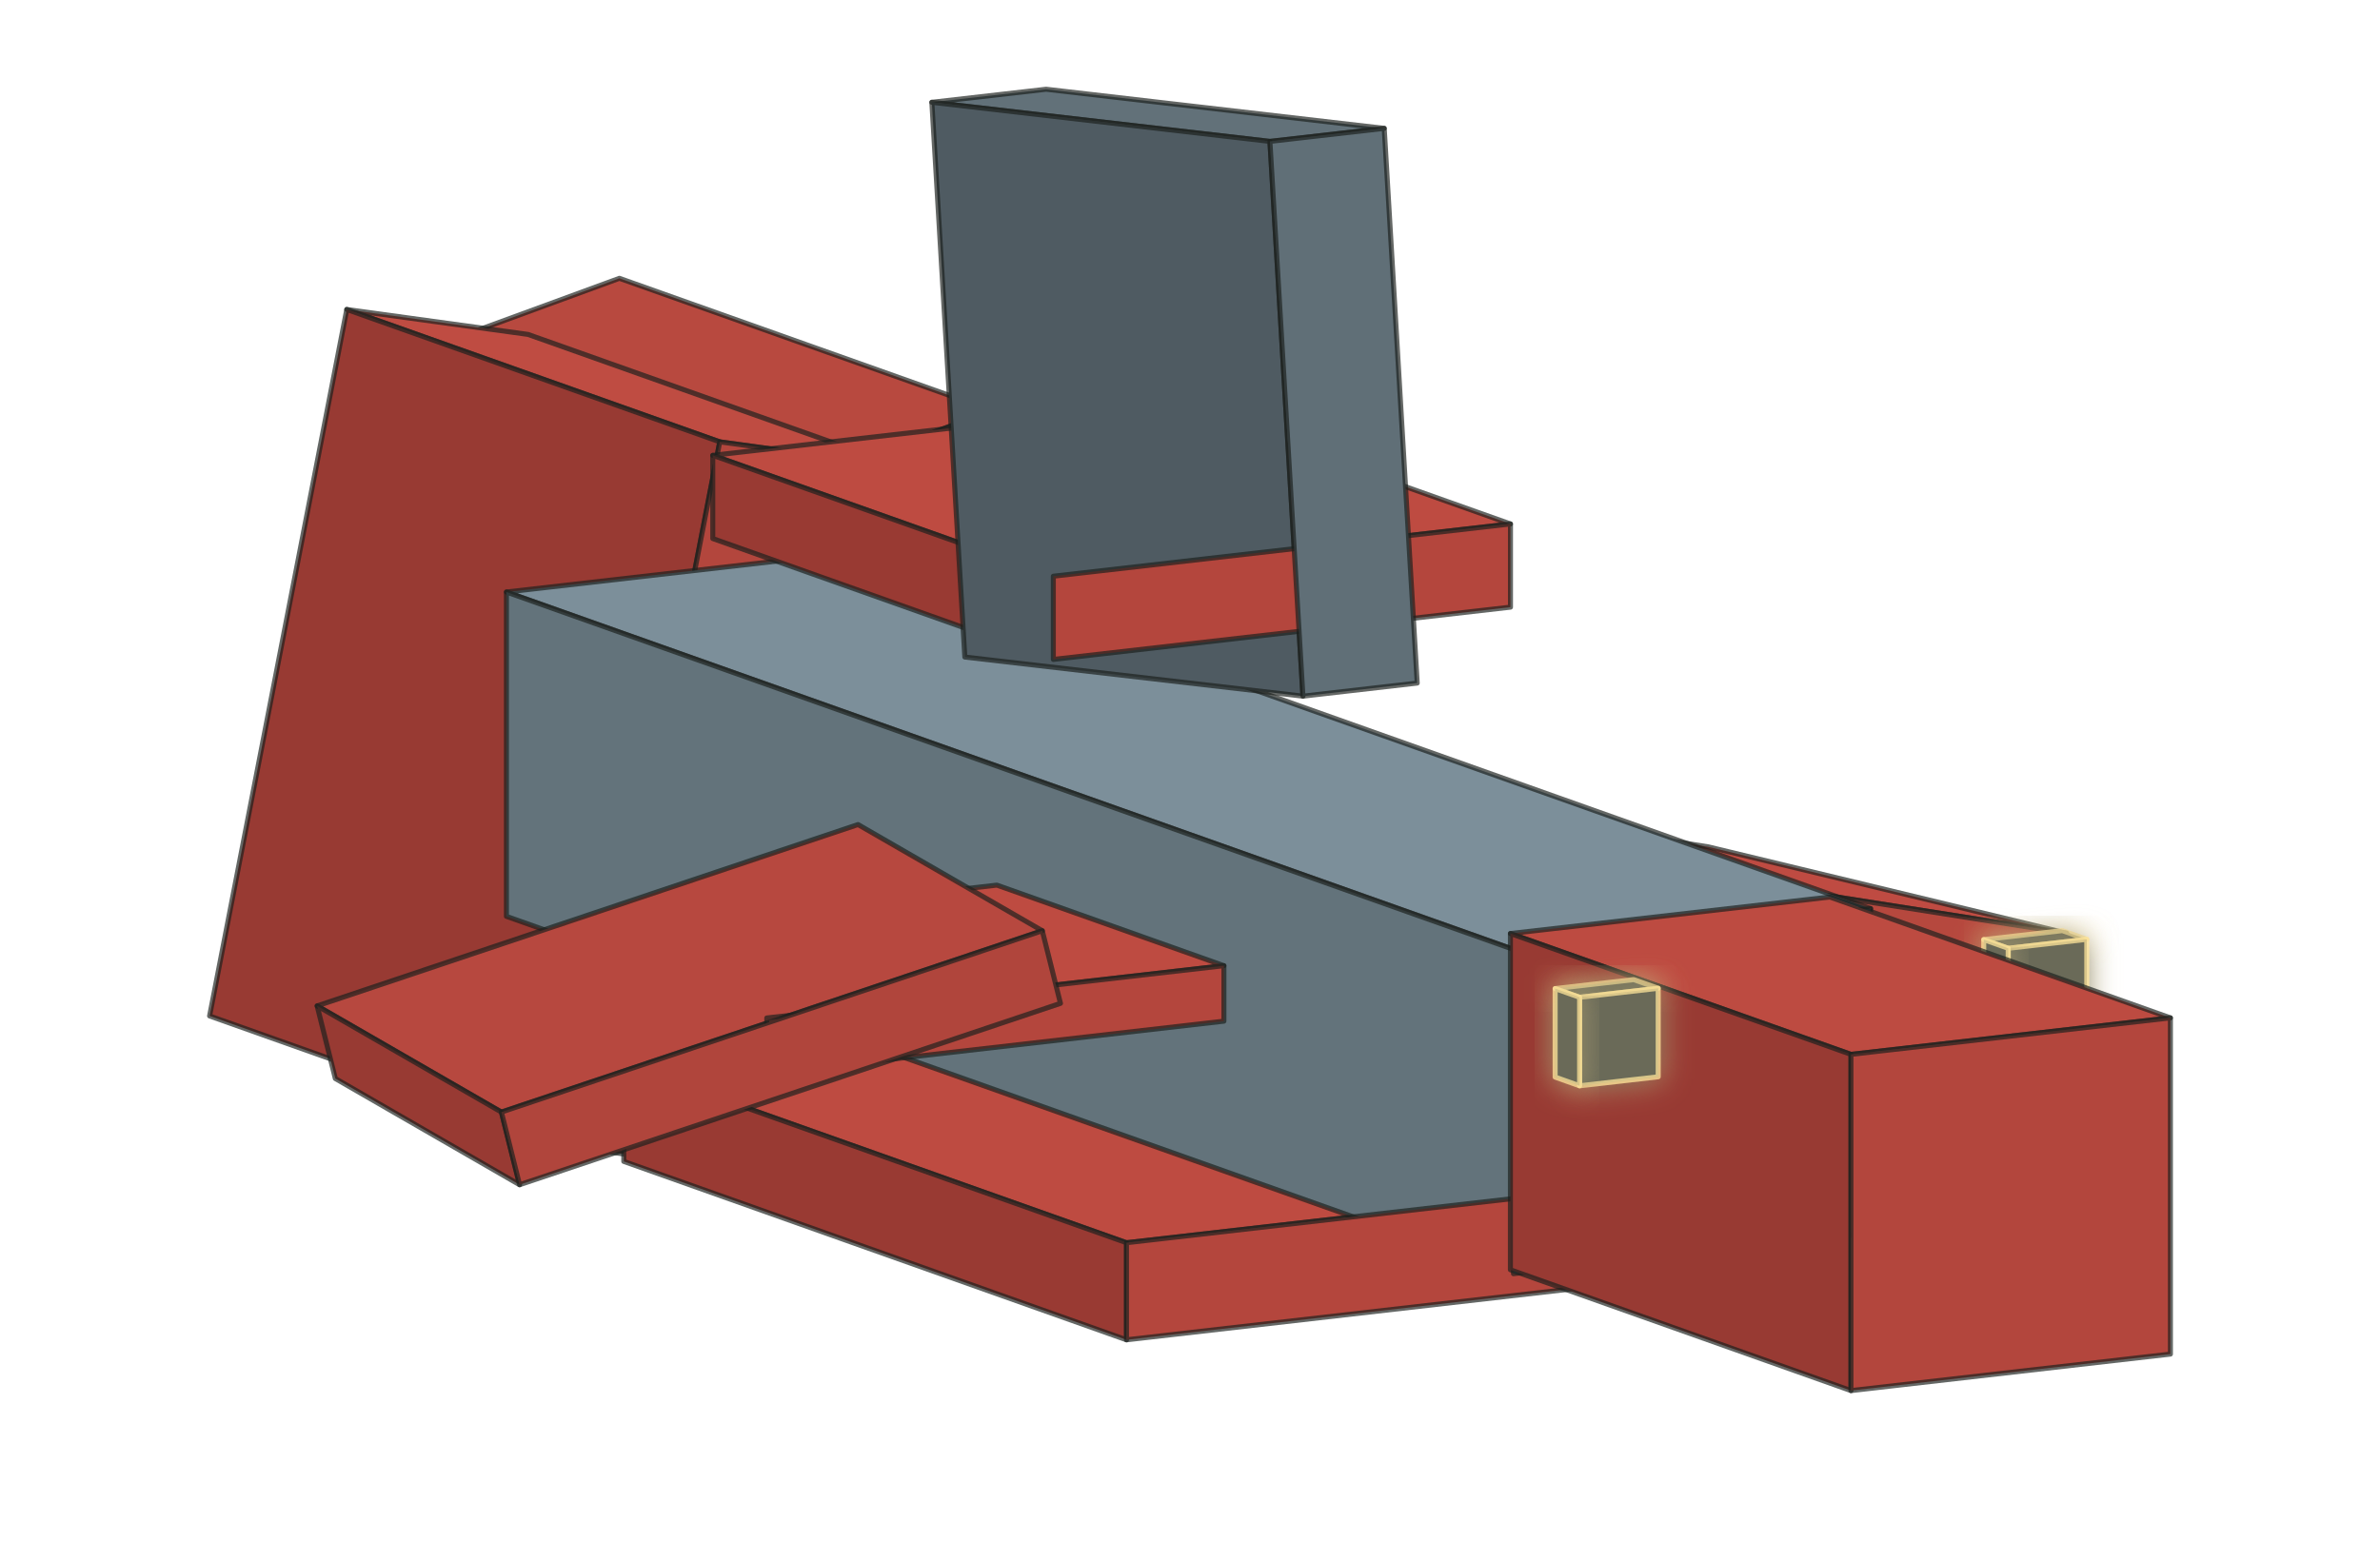
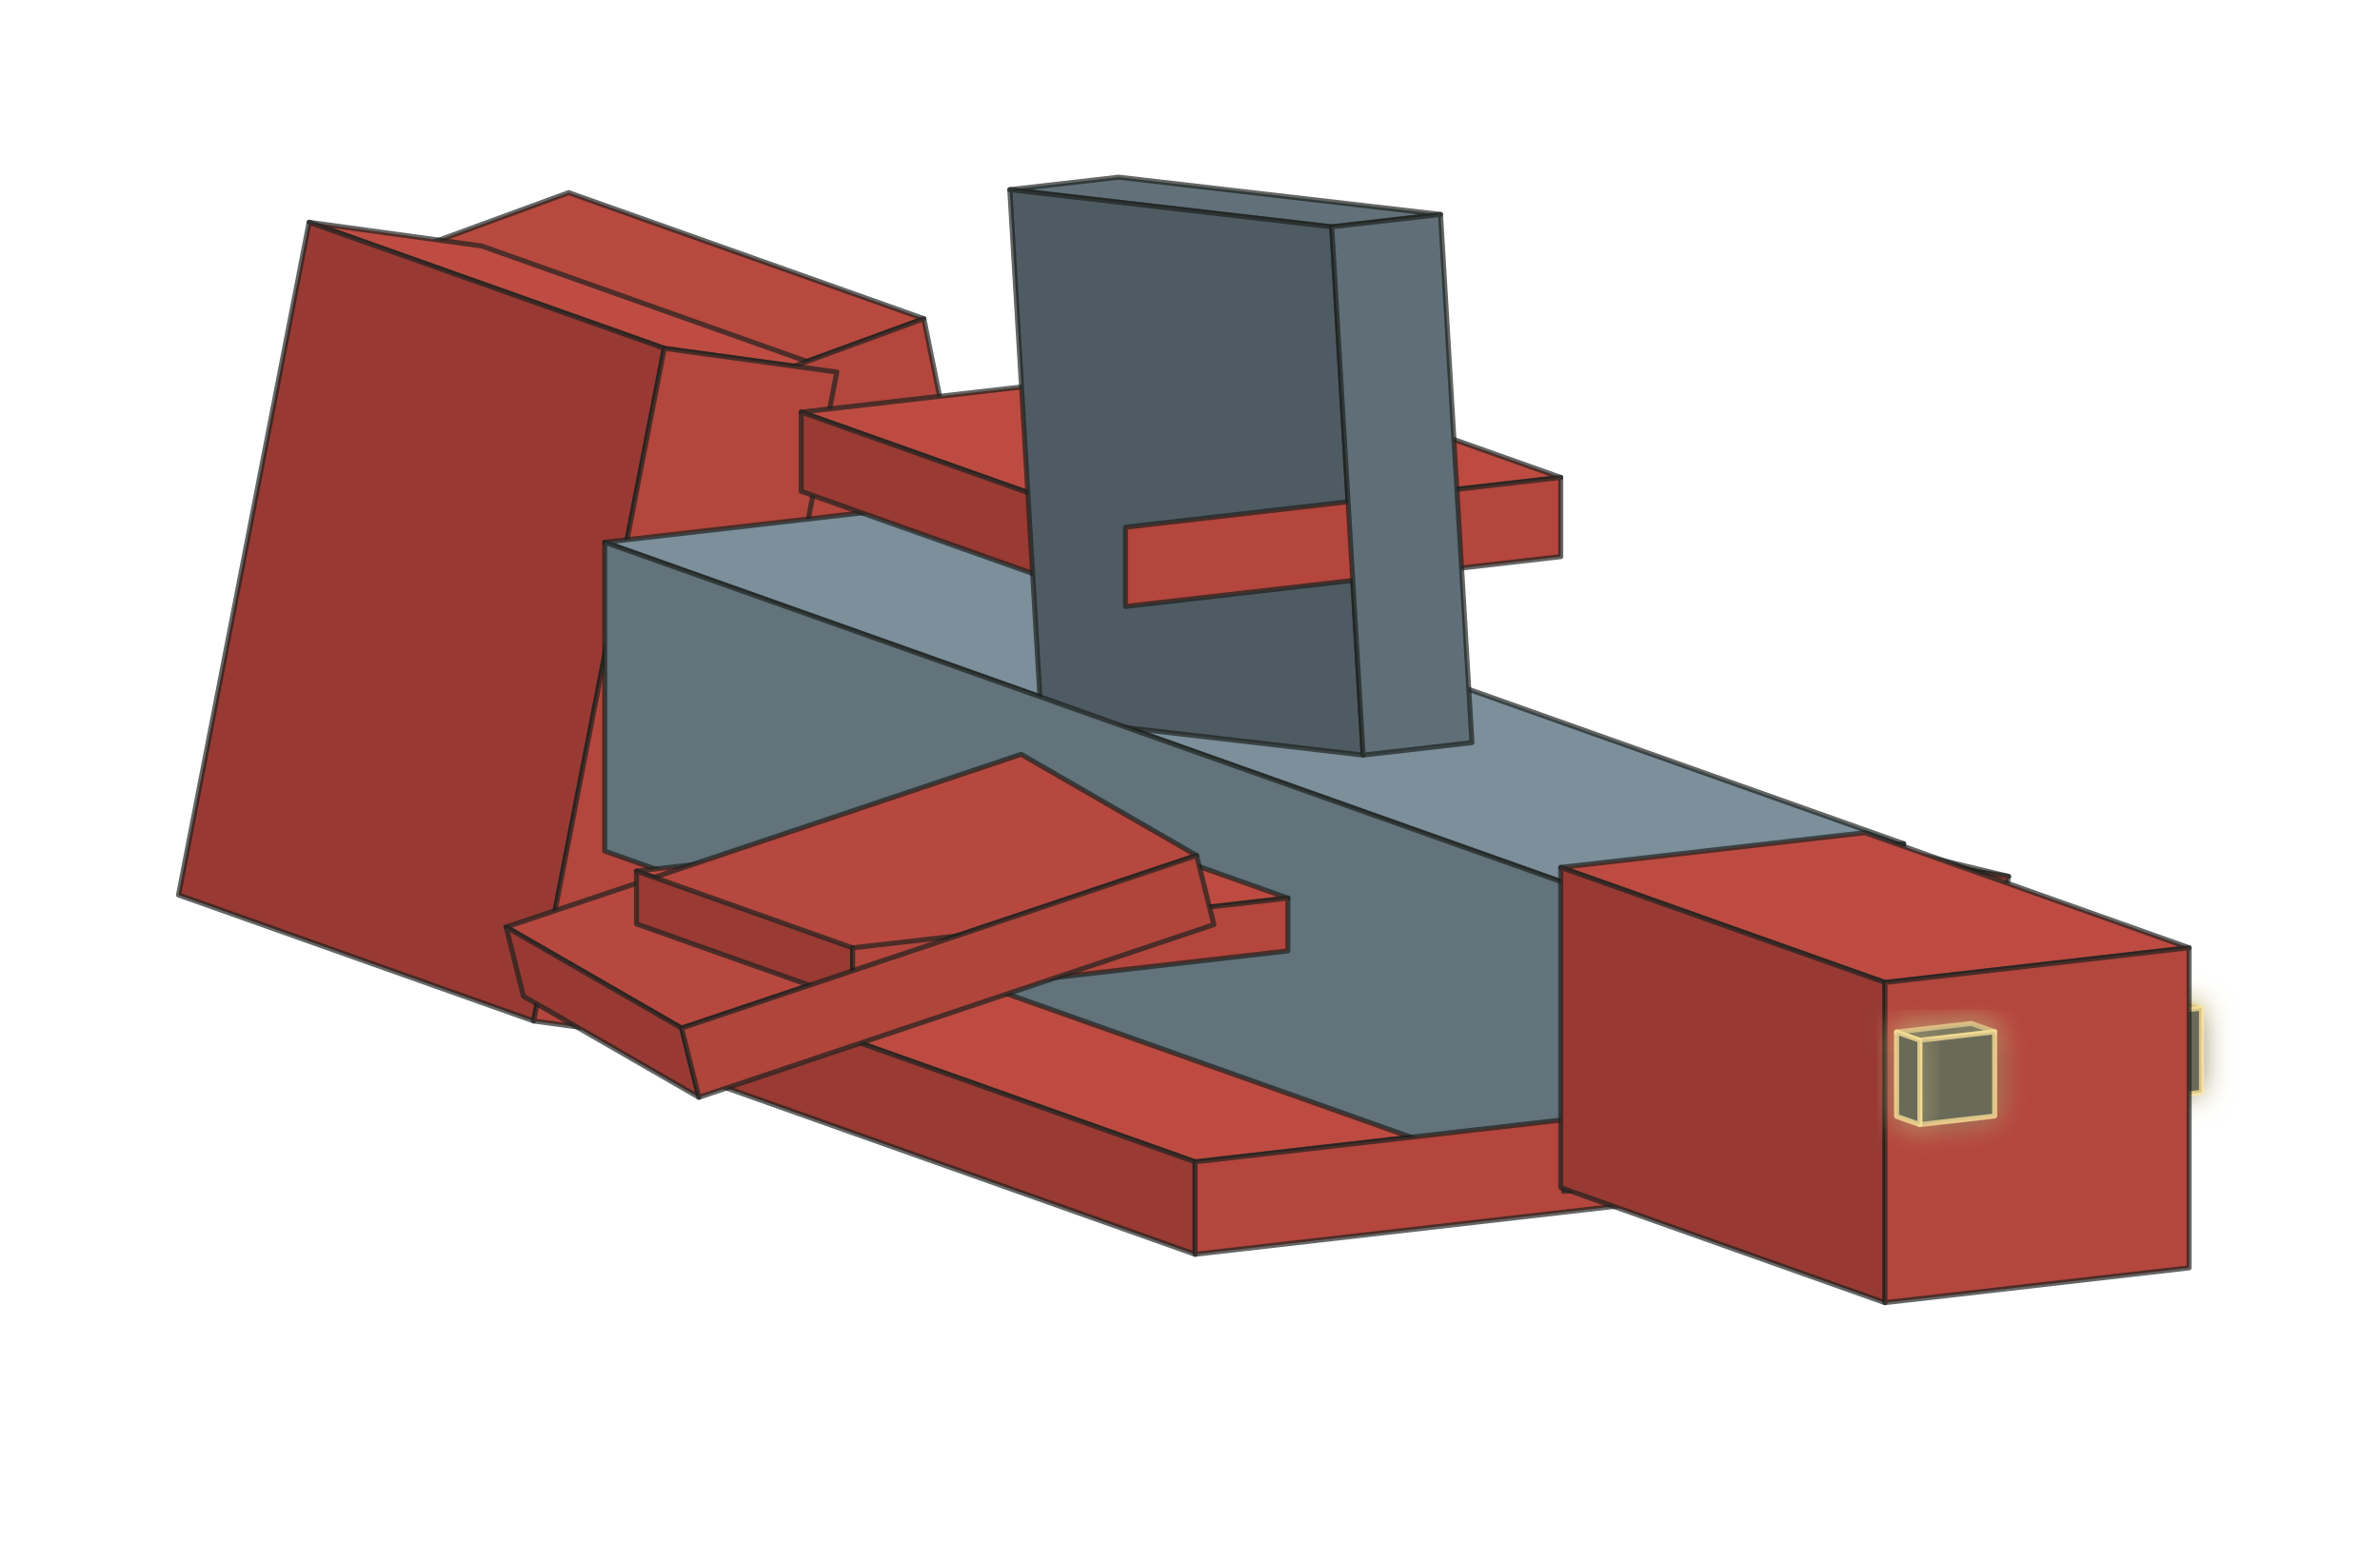
<svg xmlns="http://www.w3.org/2000/svg" width="640" height="420" viewBox="0 0 640 420" role="img" aria-labelledby="portrait-title">
  <defs>
    <filter id="portrait-glow" x="-80%" y="-80%" width="260%" height="260%">
      <feGaussianBlur stdDeviation="4" result="blur" />
      <feMerge>
        <feMergeNode in="blur" />
        <feMergeNode in="SourceGraphic" />
      </feMerge>
    </filter>
    <filter id="portrait-shadow" x="-40%" y="-80%" width="180%" height="260%">
      <feGaussianBlur stdDeviation="8" />
    </filter>
  </defs>
  <g>
-     <polygon points="255.01,309.87 218.12,128.30 117.83,92.70 154.72,274.27" fill="#983a33" stroke="#1c211e" stroke-opacity=".68" stroke-width="1.35" stroke-linejoin="round" vector-effect="non-scaling-stroke" />
-     <polygon points="266.86,110.45 166.56,74.85 117.83,92.70 218.12,128.30" fill="#b8493f" stroke="#1c211e" stroke-opacity=".68" stroke-width="1.35" stroke-linejoin="round" vector-effect="non-scaling-stroke" />
-     <polygon points="242.28,125.54 141.99,89.94 93.25,83.23 193.55,118.83" fill="#bf4c42" stroke="#1c211e" stroke-opacity=".68" stroke-width="1.35" stroke-linejoin="round" vector-effect="non-scaling-stroke" />
-     <polygon points="156.66,308.84 193.55,118.83 93.25,83.23 56.36,273.24" fill="#983a33" stroke="#1c211e" stroke-opacity=".68" stroke-width="1.35" stroke-linejoin="round" vector-effect="non-scaling-stroke" />
-     <polygon points="303.75,292.02 266.86,110.45 218.12,128.30 255.01,309.87" fill="#b3463d" stroke="#1c211e" stroke-opacity=".68" stroke-width="1.35" stroke-linejoin="round" vector-effect="non-scaling-stroke" />
-     <polygon points="205.40,315.54 242.28,125.54 193.55,118.83 156.66,308.84" fill="#b3463d" stroke="#1c211e" stroke-opacity=".68" stroke-width="1.35" stroke-linejoin="round" vector-effect="non-scaling-stroke" />
-     <polygon points="555.71,250.97 459.39,227.76 341.17,209.13 437.49,232.34" fill="#bf4b42" stroke="#1c211e" stroke-opacity=".68" stroke-width="1.35" stroke-linejoin="round" vector-effect="non-scaling-stroke" />
-     <polygon points="482.78,242.15 421.73,220.48 298.80,234.54 359.85,256.21" fill="#be4b41" stroke="#1c211e" stroke-opacity=".68" stroke-width="1.35" stroke-linejoin="round" vector-effect="non-scaling-stroke" />
-     <polygon points="448.90,317.54 313.72,269.56 167.74,286.25 302.92,334.23" fill="#be4b41" stroke="#1c211e" stroke-opacity=".68" stroke-width="1.35" stroke-linejoin="round" vector-effect="non-scaling-stroke" />
-     <polygon points="433.52,252.89 437.49,232.34 341.17,209.13 337.20,229.67" fill="#983a33" stroke="#1c211e" stroke-opacity=".68" stroke-width="1.35" stroke-linejoin="round" vector-effect="non-scaling-stroke" />
-     <polygon points="551.73,271.52 555.71,250.97 437.49,232.34 433.52,252.89" fill="#b6483e" stroke="#1c211e" stroke-opacity=".68" stroke-width="1.35" stroke-linejoin="round" vector-effect="non-scaling-stroke" />
-     <polygon points="359.85,271.13 359.85,256.21 298.80,234.54 298.80,249.46" fill="#993a33" stroke="#1c211e" stroke-opacity=".68" stroke-width="1.35" stroke-linejoin="round" vector-effect="non-scaling-stroke" />
-     <polygon points="406.18,140.91 314.60,108.41 191.67,122.46 283.25,154.97" fill="#be4b41" stroke="#1c211e" stroke-opacity=".68" stroke-width="1.35" stroke-linejoin="round" vector-effect="non-scaling-stroke" />
-     <polygon points="482.78,257.07 482.78,242.15 359.85,256.21 359.85,271.13" fill="#b4463d" stroke="#1c211e" stroke-opacity=".68" stroke-width="1.35" stroke-linejoin="round" vector-effect="non-scaling-stroke" />
-     <polygon points="302.92,360.34 302.92,334.23 167.74,286.25 167.74,312.36" fill="#993a33" stroke="#1c211e" stroke-opacity=".68" stroke-width="1.35" stroke-linejoin="round" vector-effect="non-scaling-stroke" />
-     <polygon points="503.02,244.36 232.22,148.24 136.18,159.22 406.98,255.34" fill="#7c8f9a" stroke="#1c211e" stroke-opacity=".68" stroke-width="1.35" stroke-linejoin="round" vector-effect="non-scaling-stroke" />
-     <polygon points="283.25,177.35 283.25,154.97 191.67,122.46 191.67,144.84" fill="#993a33" stroke="#1c211e" stroke-opacity=".68" stroke-width="1.35" stroke-linejoin="round" vector-effect="non-scaling-stroke" />
-     <polygon points="406.98,342.56 406.98,255.34 136.18,159.22 136.18,246.45" fill="#63737b" stroke="#1c211e" stroke-opacity=".68" stroke-width="1.35" stroke-linejoin="round" vector-effect="non-scaling-stroke" />
-     <polygon points="372.23,34.52 281.31,24.00 250.58,27.51 341.49,38.03" fill="#627179" stroke="#1c211e" stroke-opacity=".68" stroke-width="1.35" stroke-linejoin="round" vector-effect="non-scaling-stroke" />
-     <polygon points="350.37,187.23 341.49,38.03 250.58,27.51 259.45,176.71" fill="#4f5b62" stroke="#1c211e" stroke-opacity=".68" stroke-width="1.35" stroke-linejoin="round" vector-effect="non-scaling-stroke" />
-     <polygon points="329.12,259.72 268.07,238.05 145.14,252.11 206.19,273.78" fill="#be4b41" stroke="#1c211e" stroke-opacity=".68" stroke-width="1.35" stroke-linejoin="round" vector-effect="non-scaling-stroke" />
-     <polygon points="406.18,163.29 406.18,140.91 283.25,154.97 283.25,177.35" fill="#b4463d" stroke="#1c211e" stroke-opacity=".68" stroke-width="1.35" stroke-linejoin="round" vector-effect="non-scaling-stroke" />
-     <polygon points="206.19,288.70 206.19,273.78 145.14,252.11 145.14,267.03" fill="#993a33" stroke="#1c211e" stroke-opacity=".68" stroke-width="1.35" stroke-linejoin="round" vector-effect="non-scaling-stroke" />
-     <polygon points="280.28,250.32 230.73,221.76 85.28,270.53 134.83,299.09" fill="#b7483f" stroke="#1c211e" stroke-opacity=".68" stroke-width="1.35" stroke-linejoin="round" vector-effect="non-scaling-stroke" />
-     <polygon points="448.90,343.65 448.90,317.54 302.92,334.23 302.92,360.34" fill="#b4463d" stroke="#1c211e" stroke-opacity=".68" stroke-width="1.35" stroke-linejoin="round" vector-effect="non-scaling-stroke" />
-     <polygon points="329.12,274.64 329.12,259.72 206.19,273.78 206.19,288.70" fill="#b4463d" stroke="#1c211e" stroke-opacity=".68" stroke-width="1.35" stroke-linejoin="round" vector-effect="non-scaling-stroke" />
-     <polygon points="139.72,318.63 134.83,299.09 85.28,270.53 90.17,290.07" fill="#983a33" stroke="#1c211e" stroke-opacity=".68" stroke-width="1.35" stroke-linejoin="round" vector-effect="non-scaling-stroke" />
-     <polygon points="381.10,183.71 372.23,34.52 341.49,38.03 350.37,187.23" fill="#606f77" stroke="#1c211e" stroke-opacity=".68" stroke-width="1.35" stroke-linejoin="round" vector-effect="non-scaling-stroke" />
-     <polygon points="285.17,269.85 280.28,250.32 134.83,299.09 139.72,318.63" fill="#b0453c" stroke="#1c211e" stroke-opacity=".68" stroke-width="1.35" stroke-linejoin="round" vector-effect="non-scaling-stroke" />
-     <polygon points="503.02,331.58 503.02,244.36 406.98,255.34 406.98,342.56" fill="#768892" stroke="#1c211e" stroke-opacity=".68" stroke-width="1.35" stroke-linejoin="round" vector-effect="non-scaling-stroke" />
-     <polygon points="561.15,252.63 554.57,250.29 533.44,252.71 540.02,255.04" fill="#6b6b58" stroke="#ffe59a" stroke-opacity=".74" stroke-width="1.35" stroke-linejoin="round" vector-effect="non-scaling-stroke" filter="url(#portrait-glow)" />
-     <polygon points="561.15,276.42 561.15,252.63 540.02,255.04 540.02,278.84" fill="#6b6b58" stroke="#ffe59a" stroke-opacity=".74" stroke-width="1.35" stroke-linejoin="round" vector-effect="non-scaling-stroke" filter="url(#portrait-glow)" />
-     <polygon points="540.02,278.84 540.02,255.04 533.44,252.71 533.44,276.50" fill="#6b6b58" stroke="#ffe59a" stroke-opacity=".74" stroke-width="1.35" stroke-linejoin="round" vector-effect="non-scaling-stroke" filter="url(#portrait-glow)" />
-     <polygon points="583.64,273.75 492.06,241.25 406.16,251.07 497.74,283.57" fill="#bd4b41" stroke="#1c211e" stroke-opacity=".68" stroke-width="1.35" stroke-linejoin="round" vector-effect="non-scaling-stroke" />
-     <polygon points="497.74,374.00 497.74,283.57 406.16,251.07 406.16,341.50" fill="#983a33" stroke="#1c211e" stroke-opacity=".68" stroke-width="1.35" stroke-linejoin="round" vector-effect="non-scaling-stroke" />
-     <polygon points="445.90,265.80 439.32,263.47 418.19,265.88 424.77,268.22" fill="#6b6b58" stroke="#ffe59a" stroke-opacity=".74" stroke-width="1.35" stroke-linejoin="round" vector-effect="non-scaling-stroke" filter="url(#portrait-glow)" />
-     <polygon points="445.90,289.60 445.90,265.80 424.77,268.22 424.77,292.02" fill="#6b6b58" stroke="#ffe59a" stroke-opacity=".74" stroke-width="1.35" stroke-linejoin="round" vector-effect="non-scaling-stroke" filter="url(#portrait-glow)" />
-     <polygon points="424.77,292.02 424.77,268.22 418.19,265.88 418.19,289.68" fill="#6b6b58" stroke="#ffe59a" stroke-opacity=".74" stroke-width="1.35" stroke-linejoin="round" vector-effect="non-scaling-stroke" filter="url(#portrait-glow)" />
-     <polygon points="583.64,364.18 583.64,273.75 497.74,283.57 497.74,374.00" fill="#b3463d" stroke="#1c211e" stroke-opacity=".68" stroke-width="1.35" stroke-linejoin="round" vector-effect="non-scaling-stroke" />
+     <polygon points="237.15,275.57 202.03,102.69 106.53,68.79 141.65,241.68" fill="#983a33" stroke="#1c211e" stroke-opacity=".68" stroke-width="1.35" stroke-linejoin="round" vector-effect="non-scaling-stroke" />
+     <polygon points="248.43,85.70 152.93,51.80 106.53,68.79 202.03,102.69" fill="#b8493f" stroke="#1c211e" stroke-opacity=".68" stroke-width="1.35" stroke-linejoin="round" vector-effect="non-scaling-stroke" />
+     <polygon points="225.03,100.06 129.53,66.16 83.12,59.78 178.62,93.68" fill="#bf4c42" stroke="#1c211e" stroke-opacity=".68" stroke-width="1.35" stroke-linejoin="round" vector-effect="non-scaling-stroke" />
+     <polygon points="143.50,274.59 178.62,93.68 83.12,59.78 48.00,240.70" fill="#983a33" stroke="#1c211e" stroke-opacity=".68" stroke-width="1.35" stroke-linejoin="round" vector-effect="non-scaling-stroke" />
+     <polygon points="283.56,258.58 248.43,85.70 202.03,102.69 237.15,275.57" fill="#b3463d" stroke="#1c211e" stroke-opacity=".68" stroke-width="1.35" stroke-linejoin="round" vector-effect="non-scaling-stroke" />
+     <polygon points="189.91,280.97 225.03,100.06 178.62,93.68 143.50,274.59" fill="#b3463d" stroke="#1c211e" stroke-opacity=".68" stroke-width="1.35" stroke-linejoin="round" vector-effect="non-scaling-stroke" />
+     <polygon points="540.13,235.71 448.42,213.61 335.86,195.87 427.57,217.97" fill="#bf4b42" stroke="#1c211e" stroke-opacity=".68" stroke-width="1.35" stroke-linejoin="round" vector-effect="non-scaling-stroke" />
+     <polygon points="492.64,224.80 434.51,204.17 317.46,217.56 375.59,238.19" fill="#be4b41" stroke="#1c211e" stroke-opacity=".68" stroke-width="1.35" stroke-linejoin="round" vector-effect="non-scaling-stroke" />
+     <polygon points="460.38,296.59 331.67,250.90 192.67,266.80 321.38,312.48" fill="#be4b41" stroke="#1c211e" stroke-opacity=".68" stroke-width="1.35" stroke-linejoin="round" vector-effect="non-scaling-stroke" />
+     <polygon points="375.59,252.39 375.59,238.19 317.46,217.56 317.46,231.76" fill="#993a33" stroke="#1c211e" stroke-opacity=".68" stroke-width="1.35" stroke-linejoin="round" vector-effect="non-scaling-stroke" />
+     <polygon points="423.79,237.54 427.57,217.97 335.86,195.87 332.07,215.43" fill="#983a33" stroke="#1c211e" stroke-opacity=".68" stroke-width="1.35" stroke-linejoin="round" vector-effect="non-scaling-stroke" />
+     <polygon points="419.70,128.40 332.50,97.46 215.45,110.84 302.65,141.79" fill="#be4b41" stroke="#1c211e" stroke-opacity=".68" stroke-width="1.35" stroke-linejoin="round" vector-effect="non-scaling-stroke" />
+     <polygon points="536.35,255.27 540.13,235.71 427.57,217.97 423.79,237.54" fill="#b6483e" stroke="#1c211e" stroke-opacity=".68" stroke-width="1.35" stroke-linejoin="round" vector-effect="non-scaling-stroke" />
+     <polygon points="492.64,239.01 492.64,224.80 375.59,238.19 375.59,252.39" fill="#b4463d" stroke="#1c211e" stroke-opacity=".68" stroke-width="1.35" stroke-linejoin="round" vector-effect="non-scaling-stroke" />
+     <polygon points="321.38,337.34 321.38,312.48 192.67,266.80 192.67,291.66" fill="#993a33" stroke="#1c211e" stroke-opacity=".68" stroke-width="1.35" stroke-linejoin="round" vector-effect="non-scaling-stroke" />
+     <polygon points="511.91,226.90 254.06,135.38 162.61,145.84 420.46,237.36" fill="#7c8f9a" stroke="#1c211e" stroke-opacity=".68" stroke-width="1.35" stroke-linejoin="round" vector-effect="non-scaling-stroke" />
+     <polygon points="302.65,163.10 302.65,141.79 215.45,110.84 215.45,132.15" fill="#993a33" stroke="#1c211e" stroke-opacity=".68" stroke-width="1.35" stroke-linejoin="round" vector-effect="non-scaling-stroke" />
+     <polygon points="387.37,57.67 300.81,47.65 271.54,51.00 358.11,61.01" fill="#627179" stroke="#1c211e" stroke-opacity=".68" stroke-width="1.35" stroke-linejoin="round" vector-effect="non-scaling-stroke" />
+     <polygon points="366.56,203.08 358.11,61.01 271.54,51.00 279.99,193.06" fill="#4f5b62" stroke="#1c211e" stroke-opacity=".68" stroke-width="1.35" stroke-linejoin="round" vector-effect="non-scaling-stroke" />
+     <polygon points="420.46,320.41 420.46,237.36 162.61,145.84 162.61,228.89" fill="#63737b" stroke="#1c211e" stroke-opacity=".68" stroke-width="1.35" stroke-linejoin="round" vector-effect="non-scaling-stroke" />
+     <polygon points="346.33,241.53 288.20,220.90 171.15,234.28 229.28,254.92" fill="#be4b41" stroke="#1c211e" stroke-opacity=".68" stroke-width="1.35" stroke-linejoin="round" vector-effect="non-scaling-stroke" />
+     <polygon points="321.77,230.07 274.59,202.87 136.10,249.32 183.28,276.51" fill="#b7483f" stroke="#1c211e" stroke-opacity=".68" stroke-width="1.35" stroke-linejoin="round" vector-effect="non-scaling-stroke" />
+     <polygon points="419.70,149.71 419.70,128.40 302.65,141.79 302.65,163.10" fill="#b4463d" stroke="#1c211e" stroke-opacity=".68" stroke-width="1.35" stroke-linejoin="round" vector-effect="non-scaling-stroke" />
+     <polygon points="229.28,269.12 229.28,254.92 171.15,234.28 171.15,248.49" fill="#993a33" stroke="#1c211e" stroke-opacity=".68" stroke-width="1.35" stroke-linejoin="round" vector-effect="non-scaling-stroke" />
+     <polygon points="187.94,295.11 183.28,276.51 136.10,249.32 140.75,267.92" fill="#983a33" stroke="#1c211e" stroke-opacity=".68" stroke-width="1.35" stroke-linejoin="round" vector-effect="non-scaling-stroke" />
+     <polygon points="460.38,321.45 460.38,296.59 321.38,312.48 321.38,337.34" fill="#b4463d" stroke="#1c211e" stroke-opacity=".68" stroke-width="1.35" stroke-linejoin="round" vector-effect="non-scaling-stroke" />
+     <polygon points="346.33,255.74 346.33,241.53 229.28,254.92 229.28,269.12" fill="#b4463d" stroke="#1c211e" stroke-opacity=".68" stroke-width="1.35" stroke-linejoin="round" vector-effect="non-scaling-stroke" />
+     <polygon points="395.82,199.73 387.37,57.67 358.11,61.01 366.56,203.08" fill="#606f77" stroke="#1c211e" stroke-opacity=".68" stroke-width="1.35" stroke-linejoin="round" vector-effect="non-scaling-stroke" />
+     <polygon points="326.43,248.67 321.77,230.07 183.28,276.51 187.94,295.11" fill="#b0453c" stroke="#1c211e" stroke-opacity=".68" stroke-width="1.35" stroke-linejoin="round" vector-effect="non-scaling-stroke" />
+     <polygon points="511.91,309.96 511.91,226.90 420.46,237.36 420.46,320.41" fill="#768892" stroke="#1c211e" stroke-opacity=".68" stroke-width="1.35" stroke-linejoin="round" vector-effect="non-scaling-stroke" />
+     <polygon points="588.67,254.89 501.48,223.94 419.69,233.29 506.88,264.24" fill="#bd4b41" stroke="#1c211e" stroke-opacity=".68" stroke-width="1.35" stroke-linejoin="round" vector-effect="non-scaling-stroke" />
+     <polygon points="506.88,350.35 506.88,264.24 419.69,233.29 419.69,319.40" fill="#983a33" stroke="#1c211e" stroke-opacity=".68" stroke-width="1.35" stroke-linejoin="round" vector-effect="non-scaling-stroke" />
+     <polygon points="592.00,271.13 585.74,268.91 565.62,271.21 571.88,273.43" fill="#6b6b58" stroke="#ffe59a" stroke-opacity=".74" stroke-width="1.35" stroke-linejoin="round" vector-effect="non-scaling-stroke" filter="url(#portrait-glow)" />
+     <polygon points="592.00,293.79 592.00,271.13 571.88,273.43 571.88,296.09" fill="#6b6b58" stroke="#ffe59a" stroke-opacity=".74" stroke-width="1.35" stroke-linejoin="round" vector-effect="non-scaling-stroke" filter="url(#portrait-glow)" />
+     <polygon points="571.88,296.09 571.88,273.43 565.62,271.21 565.62,293.87" fill="#6b6b58" stroke="#ffe59a" stroke-opacity=".74" stroke-width="1.35" stroke-linejoin="round" vector-effect="non-scaling-stroke" filter="url(#portrait-glow)" />
+     <polygon points="588.67,340.99 588.67,254.89 506.88,264.24 506.88,350.35" fill="#b3463d" stroke="#1c211e" stroke-opacity=".68" stroke-width="1.35" stroke-linejoin="round" vector-effect="non-scaling-stroke" />
+     <polygon points="536.38,277.49 530.12,275.27 510.00,277.57 516.26,279.79" fill="#6b6b58" stroke="#ffe59a" stroke-opacity=".74" stroke-width="1.35" stroke-linejoin="round" vector-effect="non-scaling-stroke" filter="url(#portrait-glow)" />
+     <polygon points="536.38,300.15 536.38,277.49 516.26,279.79 516.26,302.45" fill="#6b6b58" stroke="#ffe59a" stroke-opacity=".74" stroke-width="1.35" stroke-linejoin="round" vector-effect="non-scaling-stroke" filter="url(#portrait-glow)" />
+     <polygon points="516.26,302.45 516.26,279.79 510.00,277.57 510.00,300.23" fill="#6b6b58" stroke="#ffe59a" stroke-opacity=".74" stroke-width="1.35" stroke-linejoin="round" vector-effect="non-scaling-stroke" filter="url(#portrait-glow)" />
  </g>
</svg>
